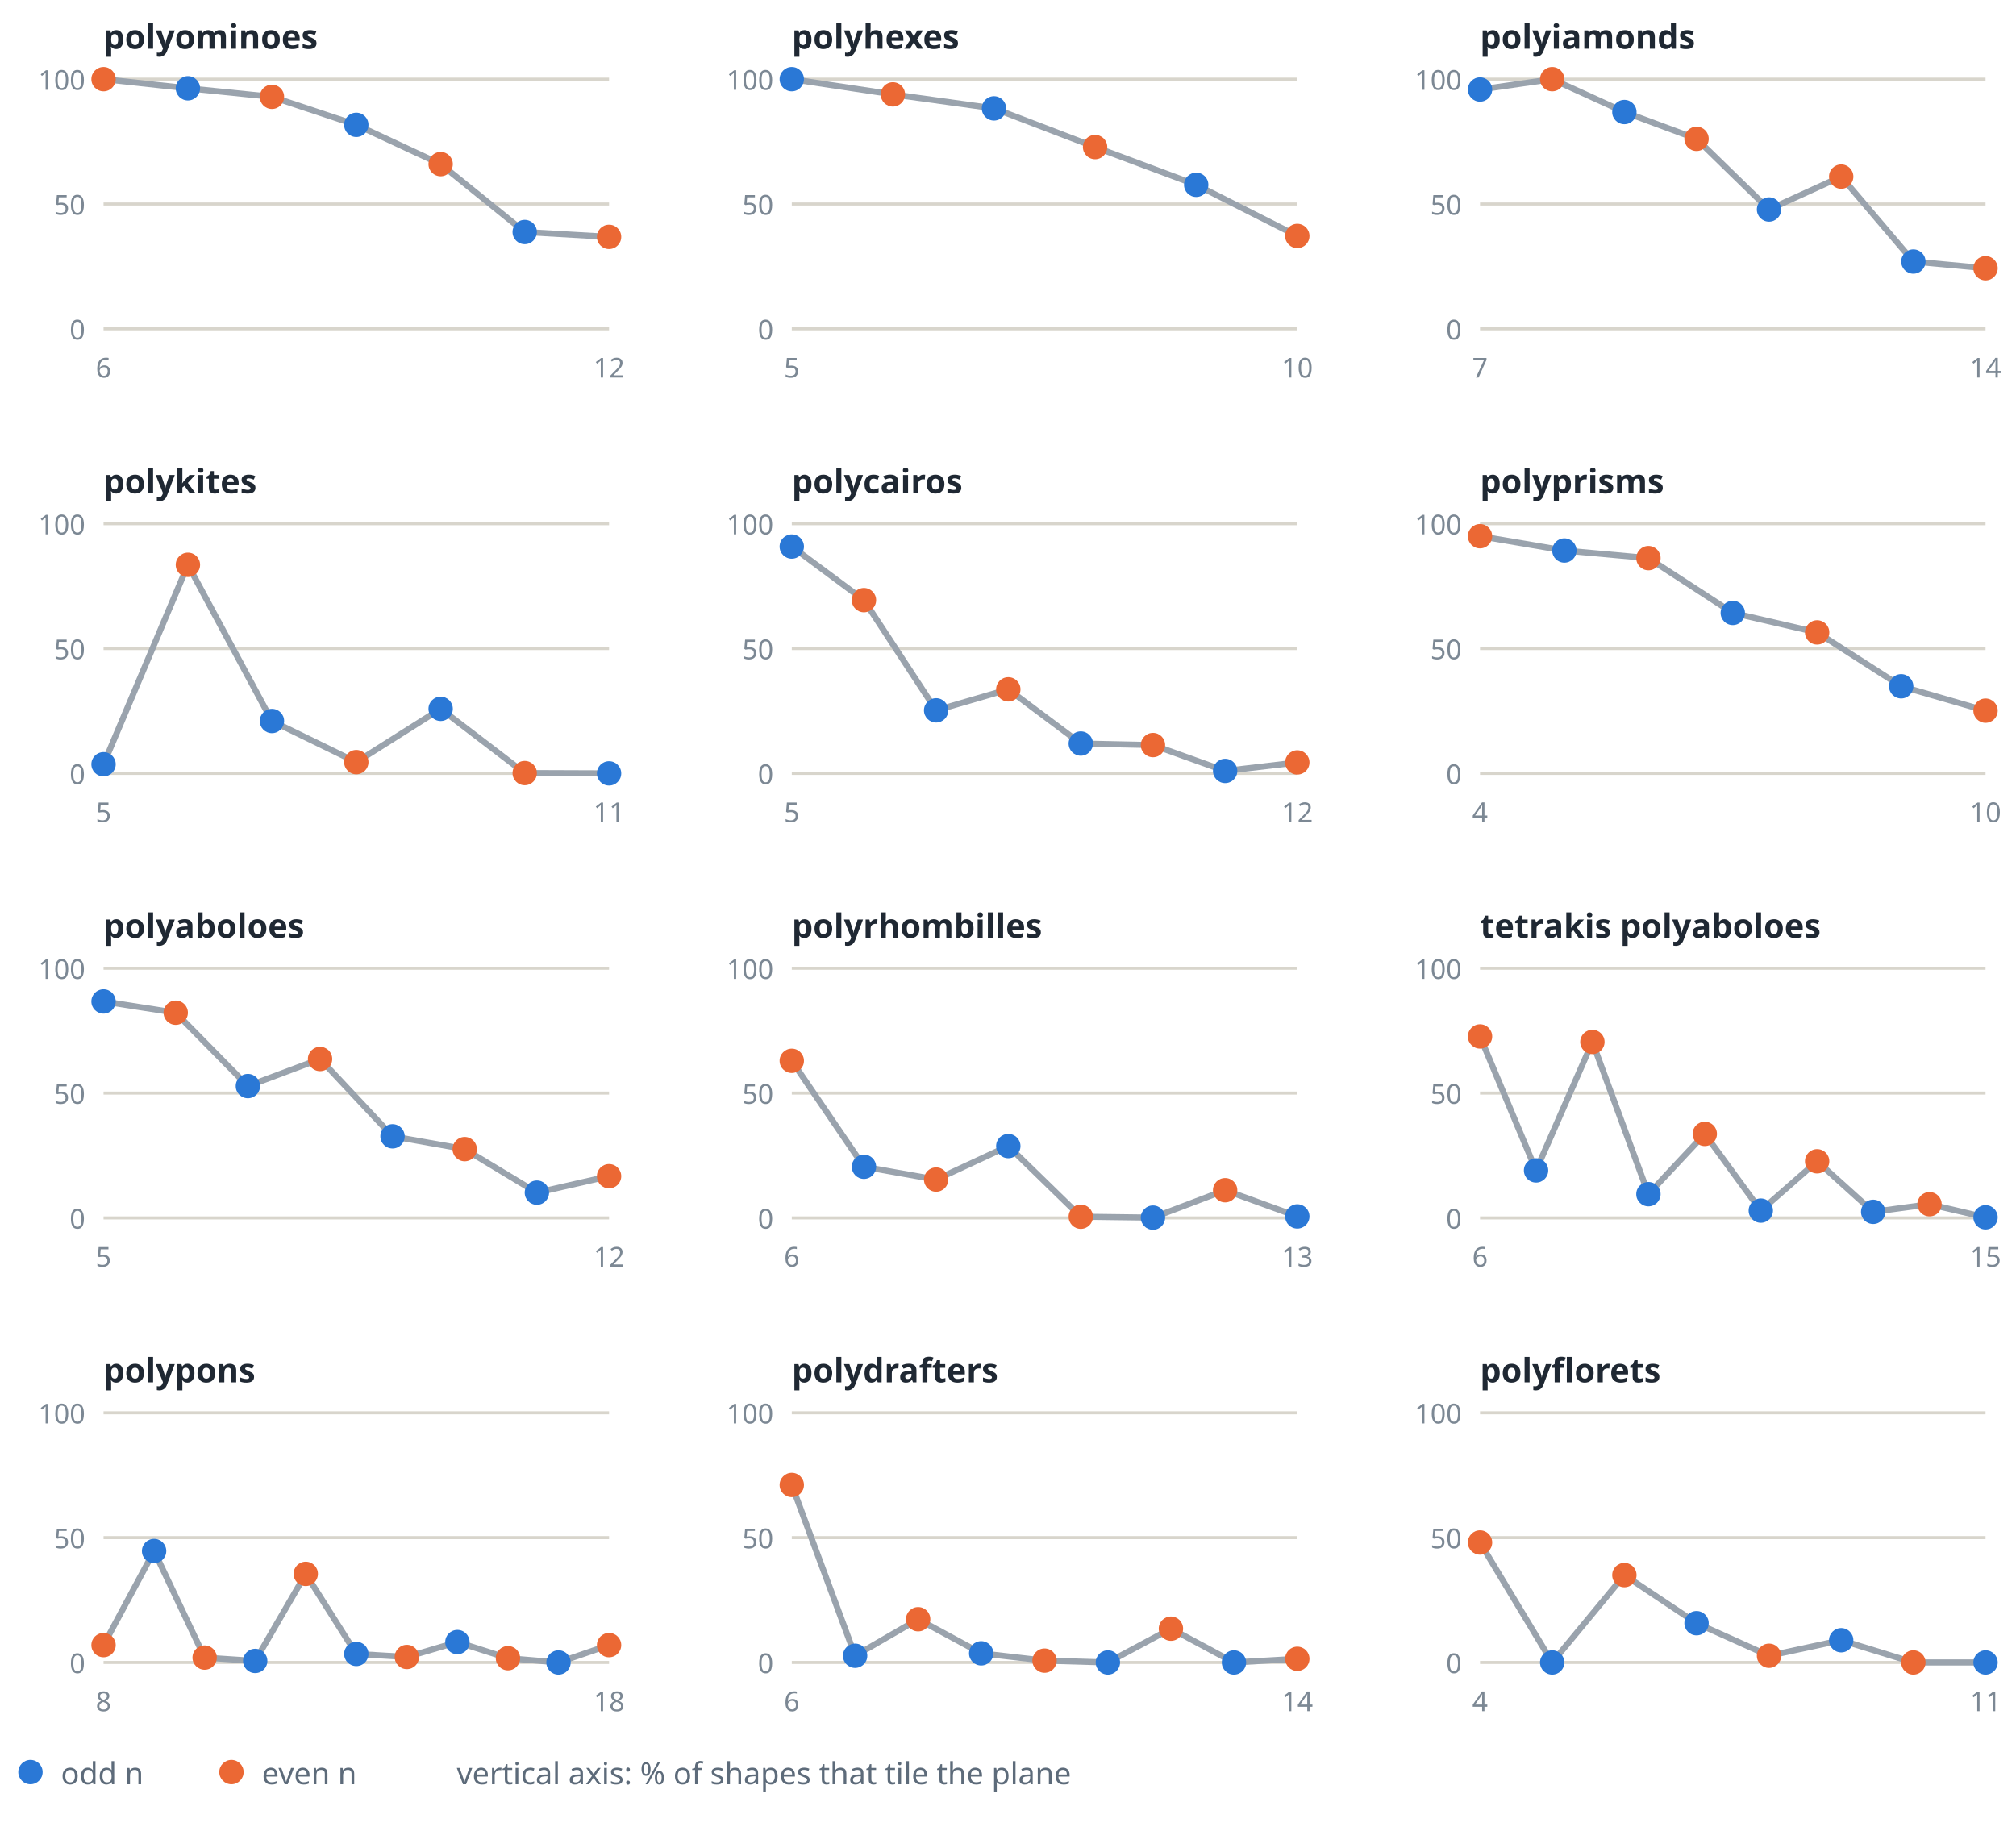
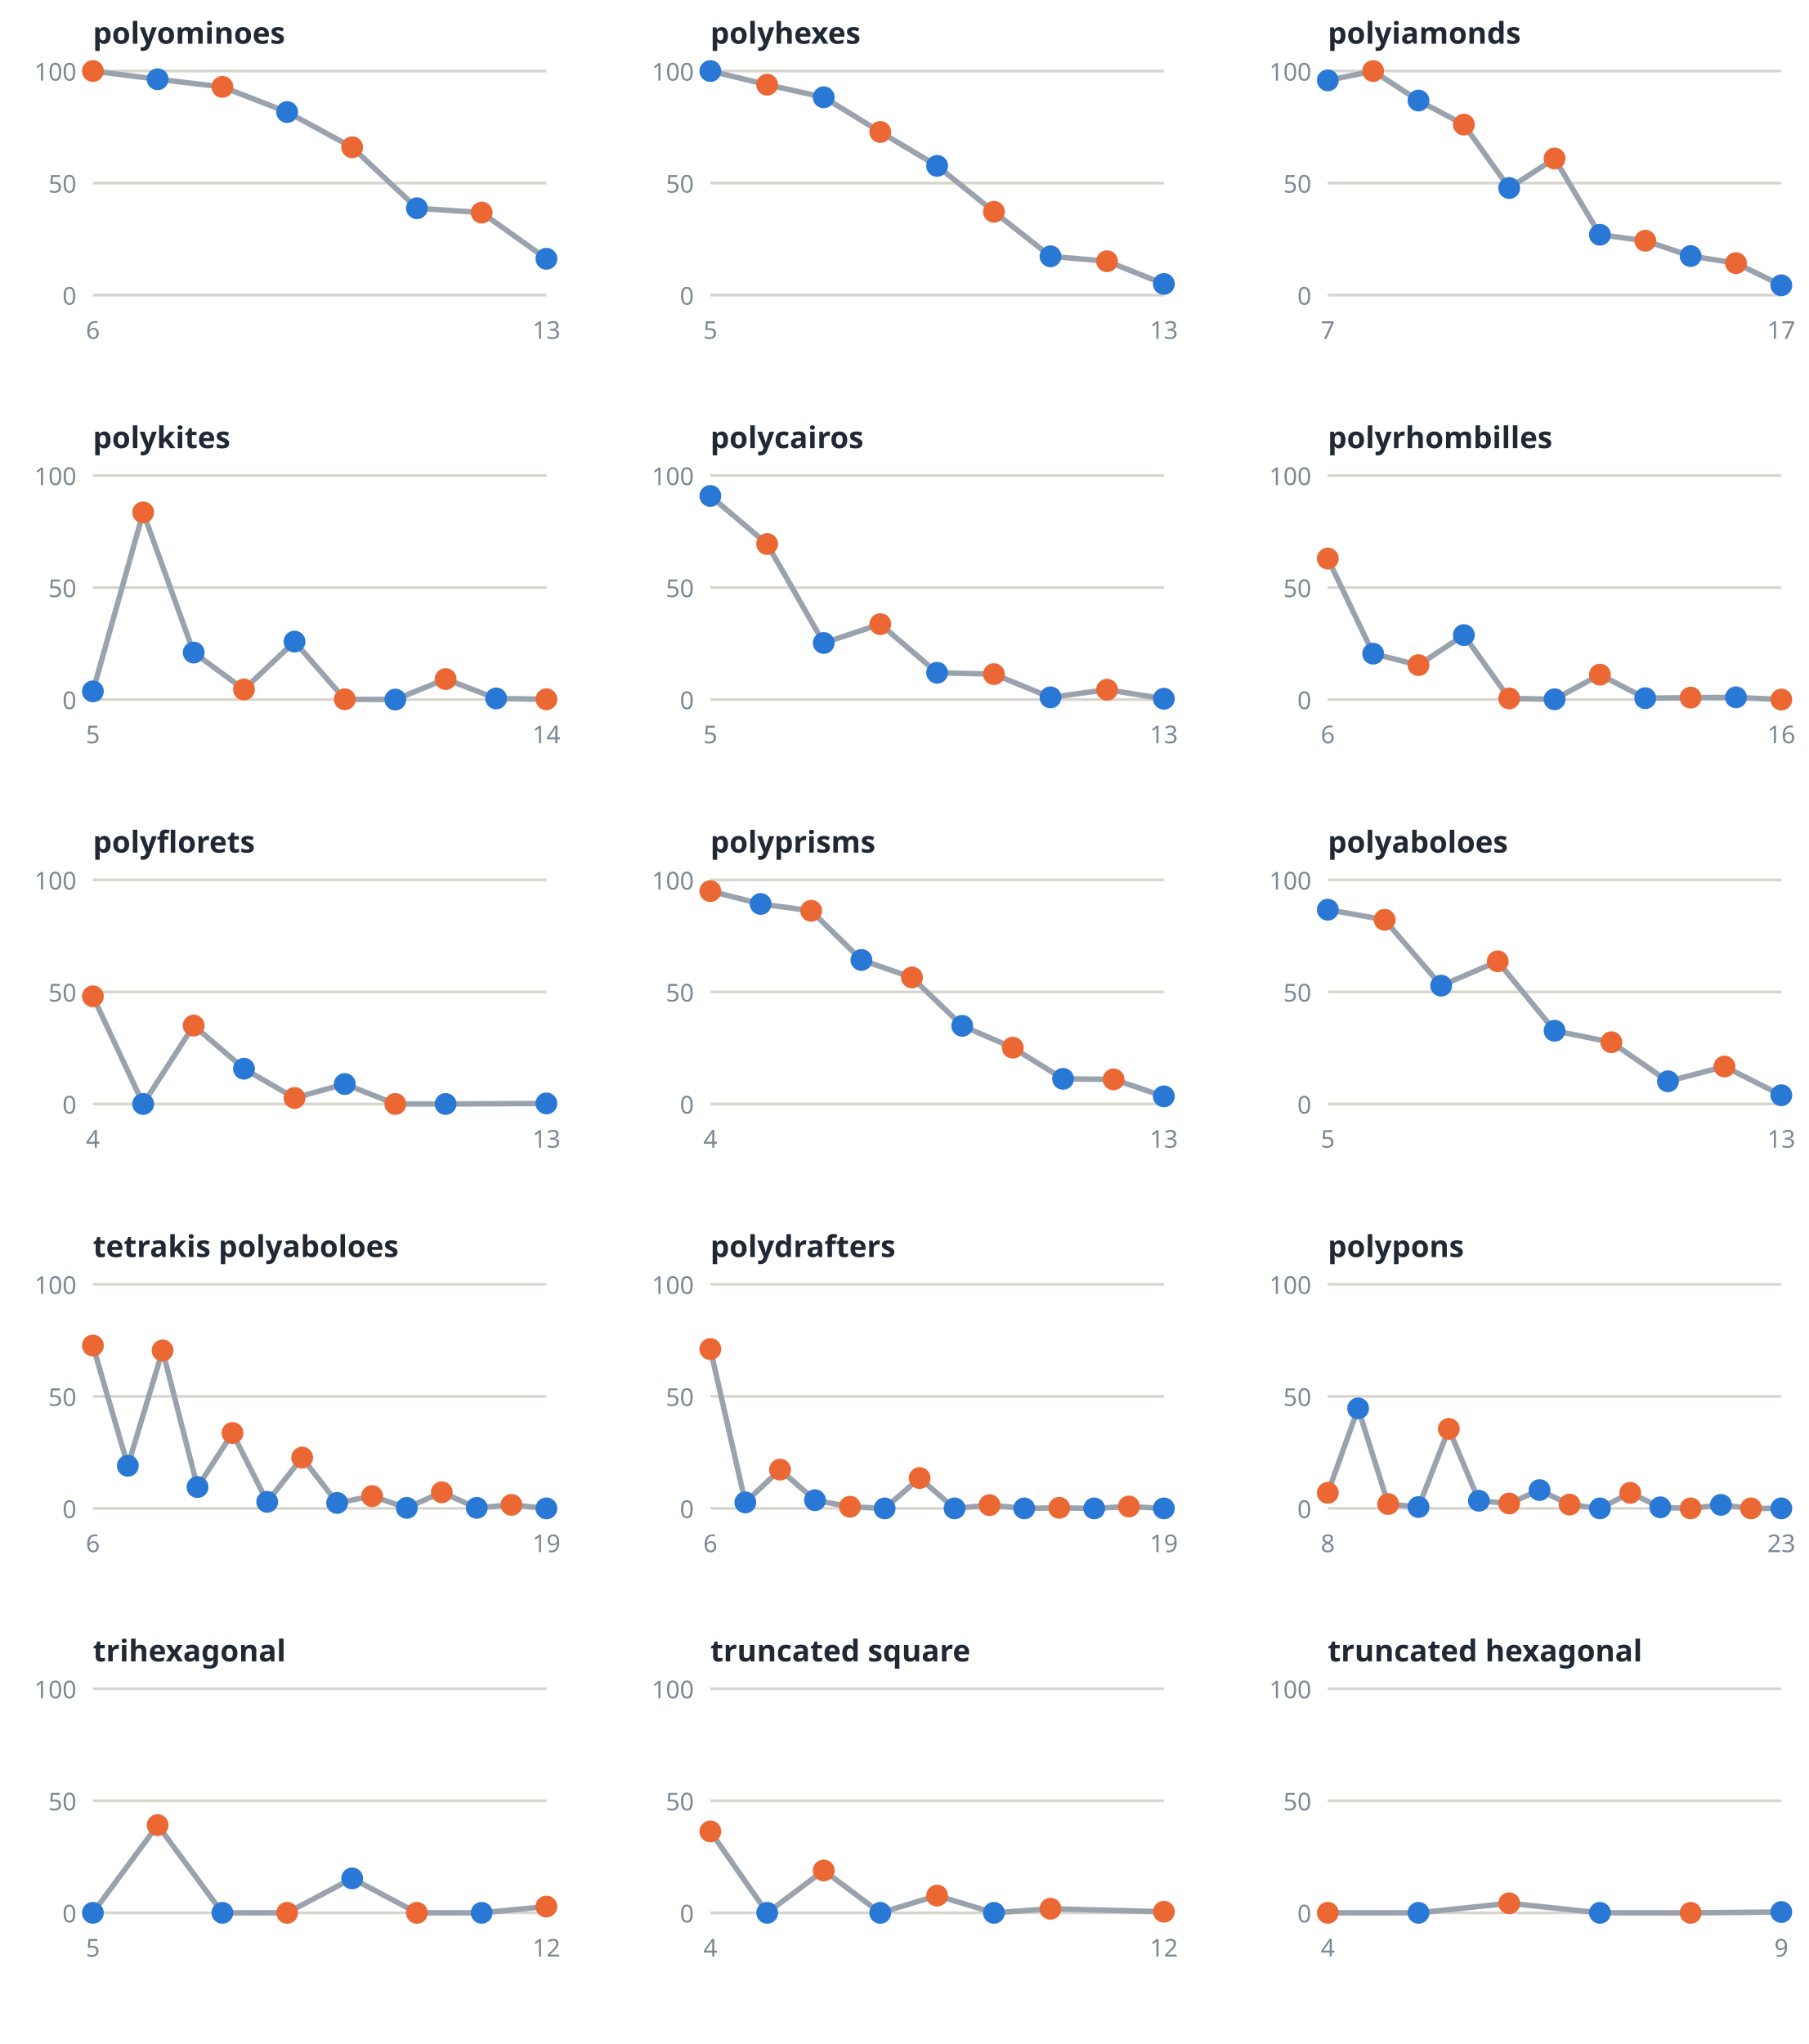
- <svg xmlns="http://www.w3.org/2000/svg" viewBox="0 0 662 600" width="100%" role="img" aria-label="Fraction of shapes that tile the plane, by family and size">
+ <svg xmlns="http://www.w3.org/2000/svg" viewBox="0 0 662 748" width="100%" role="img" aria-label="Fraction of shapes that tile the plane, by family and size">
  <style>
 .ptitle{font:600 11px ui-sans-serif,system-ui,sans-serif;fill:#1f2833}
 .axis{font:9px ui-sans-serif,system-ui,sans-serif;fill:#7c8894}
 .grid{stroke:#d8d5cc;stroke-width:1}
 .series{fill:none;stroke:#9aa3ad;stroke-width:2;stroke-linejoin:round}
 .dot.odd{fill:#2a78d6}
 .dot.even{fill:#eb6834}
 .key{font:10px ui-sans-serif,system-ui,sans-serif;fill:#5d6b7a}
 @media (prefers-color-scheme: dark){
  .ptitle{fill:#e6e8ea} .axis{fill:#98a4b0} .grid{stroke:#313a44}
-   .series{stroke:#6b7480} .dot.odd{fill:#3987e5} .dot.even{fill:#d95926} .key{fill:#98a4b0}
+   .series{stroke:#6b7480} .dot.odd{fill:#3987e5} .dot.even{fill:#d9552a}
+   .key{fill:#9aa6b2}
 }
</style>
  <g class="panel">
    <text class="ptitle" x="34" y="16">polyominoes</text>
    <line class="grid" x1="34" y1="108.0" x2="200" y2="108.0" />
    <text class="axis" x="28" y="111.5" text-anchor="end">0</text>
    <line class="grid" x1="34" y1="67.0" x2="200" y2="67.0" />
    <text class="axis" x="28" y="70.5" text-anchor="end">50</text>
    <line class="grid" x1="34" y1="26.0" x2="200" y2="26.0" />
    <text class="axis" x="28" y="29.5" text-anchor="end">100</text>
-     <path class="series" d="M34.0,26.0 L61.7,29.0 L89.3,31.8 L117.0,41.0 L144.7,53.9 L172.3,76.2 L200.0,77.8" />
+     <path class="series" d="M34.0,26.0 L57.7,29.0 L81.4,31.8 L105.1,41.0 L128.9,53.9 L152.6,76.2 L176.3,77.8 L200.0,94.7" />
    <circle class="dot even" cx="34.0" cy="26.0" r="4" />
-     <circle class="dot odd" cx="61.7" cy="29.0" r="4" />
-     <circle class="dot even" cx="89.3" cy="31.8" r="4" />
-     <circle class="dot odd" cx="117.0" cy="41.0" r="4" />
-     <circle class="dot even" cx="144.7" cy="53.9" r="4" />
-     <circle class="dot odd" cx="172.3" cy="76.2" r="4" />
-     <circle class="dot even" cx="200.0" cy="77.8" r="4" />
+     <circle class="dot odd" cx="57.7" cy="29.0" r="4" />
+     <circle class="dot even" cx="81.4" cy="31.8" r="4" />
+     <circle class="dot odd" cx="105.1" cy="41.0" r="4" />
+     <circle class="dot even" cx="128.9" cy="53.9" r="4" />
+     <circle class="dot odd" cx="152.6" cy="76.2" r="4" />
+     <circle class="dot even" cx="176.3" cy="77.8" r="4" />
+     <circle class="dot odd" cx="200.0" cy="94.7" r="4" />
    <text class="axis" x="34.0" y="124" text-anchor="middle">6</text>
-     <text class="axis" x="200.0" y="124" text-anchor="middle">12</text>
+     <text class="axis" x="200.0" y="124" text-anchor="middle">13</text>
  </g>
  <g class="panel">
    <text class="ptitle" x="260" y="16">polyhexes</text>
    <line class="grid" x1="260" y1="108.0" x2="426" y2="108.0" />
    <text class="axis" x="254" y="111.5" text-anchor="end">0</text>
    <line class="grid" x1="260" y1="67.0" x2="426" y2="67.0" />
    <text class="axis" x="254" y="70.5" text-anchor="end">50</text>
    <line class="grid" x1="260" y1="26.0" x2="426" y2="26.0" />
    <text class="axis" x="254" y="29.5" text-anchor="end">100</text>
-     <path class="series" d="M260.0,26.0 L293.2,31.0 L326.4,35.6 L359.6,48.3 L392.8,60.7 L426.0,77.5" />
+     <path class="series" d="M260.0,26.0 L280.8,31.0 L301.5,35.6 L322.2,48.3 L343.0,60.7 L363.8,77.5 L384.5,93.8 L405.2,95.6 L426.0,103.9" />
    <circle class="dot odd" cx="260.0" cy="26.0" r="4" />
-     <circle class="dot even" cx="293.2" cy="31.0" r="4" />
-     <circle class="dot odd" cx="326.4" cy="35.6" r="4" />
-     <circle class="dot even" cx="359.6" cy="48.3" r="4" />
-     <circle class="dot odd" cx="392.8" cy="60.7" r="4" />
-     <circle class="dot even" cx="426.0" cy="77.5" r="4" />
+     <circle class="dot even" cx="280.8" cy="31.0" r="4" />
+     <circle class="dot odd" cx="301.5" cy="35.6" r="4" />
+     <circle class="dot even" cx="322.2" cy="48.3" r="4" />
+     <circle class="dot odd" cx="343.0" cy="60.7" r="4" />
+     <circle class="dot even" cx="363.8" cy="77.5" r="4" />
+     <circle class="dot odd" cx="384.5" cy="93.8" r="4" />
+     <circle class="dot even" cx="405.2" cy="95.6" r="4" />
+     <circle class="dot odd" cx="426.0" cy="103.9" r="4" />
    <text class="axis" x="260.0" y="124" text-anchor="middle">5</text>
-     <text class="axis" x="426.0" y="124" text-anchor="middle">10</text>
+     <text class="axis" x="426.0" y="124" text-anchor="middle">13</text>
  </g>
  <g class="panel">
    <text class="ptitle" x="486" y="16">polyiamonds</text>
    <line class="grid" x1="486" y1="108.0" x2="652" y2="108.0" />
    <text class="axis" x="480" y="111.5" text-anchor="end">0</text>
    <line class="grid" x1="486" y1="67.0" x2="652" y2="67.0" />
    <text class="axis" x="480" y="70.5" text-anchor="end">50</text>
    <line class="grid" x1="486" y1="26.0" x2="652" y2="26.0" />
    <text class="axis" x="480" y="29.5" text-anchor="end">100</text>
-     <path class="series" d="M486.0,29.4 L509.7,26.0 L533.4,36.8 L557.1,45.6 L580.9,68.8 L604.6,58.0 L628.3,85.9 L652.0,88.1" />
+     <path class="series" d="M486.0,29.4 L502.6,26.0 L519.2,36.8 L535.8,45.6 L552.4,68.8 L569.0,58.0 L585.6,85.9 L602.2,88.1 L618.8,93.7 L635.4,96.3 L652.0,104.4" />
    <circle class="dot odd" cx="486.0" cy="29.4" r="4" />
-     <circle class="dot even" cx="509.7" cy="26.0" r="4" />
-     <circle class="dot odd" cx="533.4" cy="36.8" r="4" />
-     <circle class="dot even" cx="557.1" cy="45.6" r="4" />
-     <circle class="dot odd" cx="580.9" cy="68.8" r="4" />
-     <circle class="dot even" cx="604.6" cy="58.0" r="4" />
-     <circle class="dot odd" cx="628.3" cy="85.9" r="4" />
-     <circle class="dot even" cx="652.0" cy="88.1" r="4" />
+     <circle class="dot even" cx="502.6" cy="26.0" r="4" />
+     <circle class="dot odd" cx="519.2" cy="36.8" r="4" />
+     <circle class="dot even" cx="535.8" cy="45.6" r="4" />
+     <circle class="dot odd" cx="552.4" cy="68.8" r="4" />
+     <circle class="dot even" cx="569.0" cy="58.0" r="4" />
+     <circle class="dot odd" cx="585.6" cy="85.9" r="4" />
+     <circle class="dot even" cx="602.2" cy="88.1" r="4" />
+     <circle class="dot odd" cx="618.8" cy="93.7" r="4" />
+     <circle class="dot even" cx="635.4" cy="96.3" r="4" />
+     <circle class="dot odd" cx="652.0" cy="104.4" r="4" />
    <text class="axis" x="486.0" y="124" text-anchor="middle">7</text>
-     <text class="axis" x="652.0" y="124" text-anchor="middle">14</text>
-   </g>
-   <g class="panel">
-     <text class="ptitle" x="34" y="162">polykites</text>
-     <line class="grid" x1="34" y1="254.0" x2="200" y2="254.0" />
-     <text class="axis" x="28" y="257.5" text-anchor="end">0</text>
-     <line class="grid" x1="34" y1="213.0" x2="200" y2="213.0" />
-     <text class="axis" x="28" y="216.5" text-anchor="end">50</text>
-     <line class="grid" x1="34" y1="172.0" x2="200" y2="172.0" />
-     <text class="axis" x="28" y="175.5" text-anchor="end">100</text>
-     <path class="series" d="M34.0,251.0 L61.7,185.5 L89.3,236.8 L117.0,250.3 L144.7,232.8 L172.3,253.9 L200.0,254.0" />
-     <circle class="dot odd" cx="34.0" cy="251.0" r="4" />
-     <circle class="dot even" cx="61.7" cy="185.5" r="4" />
-     <circle class="dot odd" cx="89.3" cy="236.8" r="4" />
-     <circle class="dot even" cx="117.0" cy="250.3" r="4" />
-     <circle class="dot odd" cx="144.7" cy="232.8" r="4" />
-     <circle class="dot even" cx="172.3" cy="253.9" r="4" />
-     <circle class="dot odd" cx="200.0" cy="254.0" r="4" />
-     <text class="axis" x="34.0" y="270" text-anchor="middle">5</text>
-     <text class="axis" x="200.0" y="270" text-anchor="middle">11</text>
-   </g>
-   <g class="panel">
-     <text class="ptitle" x="260" y="162">polycairos</text>
-     <line class="grid" x1="260" y1="254.0" x2="426" y2="254.0" />
-     <text class="axis" x="254" y="257.5" text-anchor="end">0</text>
-     <line class="grid" x1="260" y1="213.0" x2="426" y2="213.0" />
-     <text class="axis" x="254" y="216.5" text-anchor="end">50</text>
-     <line class="grid" x1="260" y1="172.0" x2="426" y2="172.0" />
-     <text class="axis" x="254" y="175.5" text-anchor="end">100</text>
-     <path class="series" d="M260.0,179.5 L283.7,197.1 L307.4,233.3 L331.1,226.4 L354.9,244.2 L378.6,244.7 L402.3,253.2 L426.0,250.4" />
-     <circle class="dot odd" cx="260.0" cy="179.5" r="4" />
-     <circle class="dot even" cx="283.7" cy="197.1" r="4" />
-     <circle class="dot odd" cx="307.4" cy="233.3" r="4" />
-     <circle class="dot even" cx="331.1" cy="226.4" r="4" />
-     <circle class="dot odd" cx="354.9" cy="244.2" r="4" />
-     <circle class="dot even" cx="378.6" cy="244.7" r="4" />
-     <circle class="dot odd" cx="402.3" cy="253.2" r="4" />
-     <circle class="dot even" cx="426.0" cy="250.4" r="4" />
-     <text class="axis" x="260.0" y="270" text-anchor="middle">5</text>
-     <text class="axis" x="426.0" y="270" text-anchor="middle">12</text>
-   </g>
-   <g class="panel">
-     <text class="ptitle" x="486" y="162">polyprisms</text>
-     <line class="grid" x1="486" y1="254.0" x2="652" y2="254.0" />
-     <text class="axis" x="480" y="257.5" text-anchor="end">0</text>
-     <line class="grid" x1="486" y1="213.0" x2="652" y2="213.0" />
-     <text class="axis" x="480" y="216.5" text-anchor="end">50</text>
-     <line class="grid" x1="486" y1="172.0" x2="652" y2="172.0" />
-     <text class="axis" x="480" y="175.5" text-anchor="end">100</text>
-     <path class="series" d="M486.0,176.1 L513.7,180.8 L541.3,183.3 L569.0,201.3 L596.7,207.7 L624.3,225.4 L652.0,233.4" />
-     <circle class="dot even" cx="486.0" cy="176.1" r="4" />
-     <circle class="dot odd" cx="513.7" cy="180.8" r="4" />
-     <circle class="dot even" cx="541.3" cy="183.3" r="4" />
-     <circle class="dot odd" cx="569.0" cy="201.3" r="4" />
-     <circle class="dot even" cx="596.7" cy="207.7" r="4" />
-     <circle class="dot odd" cx="624.3" cy="225.4" r="4" />
-     <circle class="dot even" cx="652.0" cy="233.4" r="4" />
-     <text class="axis" x="486.0" y="270" text-anchor="middle">4</text>
-     <text class="axis" x="652.0" y="270" text-anchor="middle">10</text>
-   </g>
-   <g class="panel">
-     <text class="ptitle" x="34" y="308">polyaboloes</text>
-     <line class="grid" x1="34" y1="400.0" x2="200" y2="400.0" />
-     <text class="axis" x="28" y="403.5" text-anchor="end">0</text>
-     <line class="grid" x1="34" y1="359.0" x2="200" y2="359.0" />
-     <text class="axis" x="28" y="362.5" text-anchor="end">50</text>
-     <line class="grid" x1="34" y1="318.0" x2="200" y2="318.0" />
-     <text class="axis" x="28" y="321.5" text-anchor="end">100</text>
-     <path class="series" d="M34.0,328.9 L57.7,332.6 L81.4,356.7 L105.1,347.8 L128.9,373.2 L152.6,377.4 L176.3,391.7 L200.0,386.3" />
-     <circle class="dot odd" cx="34.0" cy="328.9" r="4" />
-     <circle class="dot even" cx="57.7" cy="332.6" r="4" />
-     <circle class="dot odd" cx="81.4" cy="356.7" r="4" />
-     <circle class="dot even" cx="105.1" cy="347.8" r="4" />
-     <circle class="dot odd" cx="128.9" cy="373.2" r="4" />
-     <circle class="dot even" cx="152.6" cy="377.4" r="4" />
-     <circle class="dot odd" cx="176.3" cy="391.7" r="4" />
-     <circle class="dot even" cx="200.0" cy="386.3" r="4" />
-     <text class="axis" x="34.0" y="416" text-anchor="middle">5</text>
-     <text class="axis" x="200.0" y="416" text-anchor="middle">12</text>
-   </g>
-   <g class="panel">
-     <text class="ptitle" x="260" y="308">polyrhombilles</text>
-     <line class="grid" x1="260" y1="400.0" x2="426" y2="400.0" />
-     <text class="axis" x="254" y="403.5" text-anchor="end">0</text>
-     <line class="grid" x1="260" y1="359.0" x2="426" y2="359.0" />
-     <text class="axis" x="254" y="362.5" text-anchor="end">50</text>
-     <line class="grid" x1="260" y1="318.0" x2="426" y2="318.0" />
-     <text class="axis" x="254" y="321.5" text-anchor="end">100</text>
-     <path class="series" d="M260.0,348.4 L283.7,383.2 L307.4,387.4 L331.1,376.4 L354.9,399.6 L378.6,399.9 L402.3,390.9 L426.0,399.5" />
-     <circle class="dot even" cx="260.0" cy="348.4" r="4" />
-     <circle class="dot odd" cx="283.7" cy="383.2" r="4" />
-     <circle class="dot even" cx="307.4" cy="387.4" r="4" />
-     <circle class="dot odd" cx="331.1" cy="376.4" r="4" />
-     <circle class="dot even" cx="354.9" cy="399.6" r="4" />
-     <circle class="dot odd" cx="378.6" cy="399.9" r="4" />
-     <circle class="dot even" cx="402.3" cy="390.9" r="4" />
-     <circle class="dot odd" cx="426.0" cy="399.5" r="4" />
-     <text class="axis" x="260.0" y="416" text-anchor="middle">6</text>
-     <text class="axis" x="426.0" y="416" text-anchor="middle">13</text>
-   </g>
-   <g class="panel">
-     <text class="ptitle" x="486" y="308">tetrakis polyaboloes</text>
-     <line class="grid" x1="486" y1="400.0" x2="652" y2="400.0" />
-     <text class="axis" x="480" y="403.5" text-anchor="end">0</text>
-     <line class="grid" x1="486" y1="359.0" x2="652" y2="359.0" />
-     <text class="axis" x="480" y="362.5" text-anchor="end">50</text>
-     <line class="grid" x1="486" y1="318.0" x2="652" y2="318.0" />
-     <text class="axis" x="480" y="321.5" text-anchor="end">100</text>
-     <path class="series" d="M486.0,340.4 L504.4,384.4 L522.9,342.2 L541.3,392.2 L559.8,372.4 L578.2,397.6 L596.7,381.4 L615.1,398.0 L633.6,395.5 L652.0,399.8" />
-     <circle class="dot even" cx="486.0" cy="340.4" r="4" />
-     <circle class="dot odd" cx="504.4" cy="384.4" r="4" />
-     <circle class="dot even" cx="522.9" cy="342.2" r="4" />
-     <circle class="dot odd" cx="541.3" cy="392.2" r="4" />
-     <circle class="dot even" cx="559.8" cy="372.4" r="4" />
-     <circle class="dot odd" cx="578.2" cy="397.6" r="4" />
-     <circle class="dot even" cx="596.7" cy="381.4" r="4" />
-     <circle class="dot odd" cx="615.1" cy="398.0" r="4" />
-     <circle class="dot even" cx="633.6" cy="395.5" r="4" />
-     <circle class="dot odd" cx="652.0" cy="399.8" r="4" />
-     <text class="axis" x="486.0" y="416" text-anchor="middle">6</text>
-     <text class="axis" x="652.0" y="416" text-anchor="middle">15</text>
-   </g>
-   <g class="panel">
-     <text class="ptitle" x="34" y="454">polypons</text>
-     <line class="grid" x1="34" y1="546.0" x2="200" y2="546.0" />
-     <text class="axis" x="28" y="549.5" text-anchor="end">0</text>
-     <line class="grid" x1="34" y1="505.0" x2="200" y2="505.0" />
-     <text class="axis" x="28" y="508.5" text-anchor="end">50</text>
-     <line class="grid" x1="34" y1="464.0" x2="200" y2="464.0" />
-     <text class="axis" x="28" y="467.5" text-anchor="end">100</text>
-     <path class="series" d="M34.0,540.3 L50.6,509.4 L67.2,544.4 L83.8,545.5 L100.4,516.9 L117.0,543.2 L133.6,544.2 L150.2,539.3 L166.8,544.6 L183.4,546.0 L200.0,540.3" />
-     <circle class="dot even" cx="34.0" cy="540.3" r="4" />
-     <circle class="dot odd" cx="50.6" cy="509.4" r="4" />
-     <circle class="dot even" cx="67.2" cy="544.4" r="4" />
-     <circle class="dot odd" cx="83.8" cy="545.5" r="4" />
-     <circle class="dot even" cx="100.4" cy="516.9" r="4" />
-     <circle class="dot odd" cx="117.0" cy="543.2" r="4" />
-     <circle class="dot even" cx="133.6" cy="544.2" r="4" />
-     <circle class="dot odd" cx="150.2" cy="539.3" r="4" />
-     <circle class="dot even" cx="166.8" cy="544.6" r="4" />
-     <circle class="dot odd" cx="183.4" cy="546.0" r="4" />
-     <circle class="dot even" cx="200.0" cy="540.3" r="4" />
-     <text class="axis" x="34.0" y="562" text-anchor="middle">8</text>
-     <text class="axis" x="200.0" y="562" text-anchor="middle">18</text>
-   </g>
-   <g class="panel">
-     <text class="ptitle" x="260" y="454">polydrafters</text>
-     <line class="grid" x1="260" y1="546.0" x2="426" y2="546.0" />
-     <text class="axis" x="254" y="549.5" text-anchor="end">0</text>
-     <line class="grid" x1="260" y1="505.0" x2="426" y2="505.0" />
-     <text class="axis" x="254" y="508.5" text-anchor="end">50</text>
-     <line class="grid" x1="260" y1="464.0" x2="426" y2="464.0" />
-     <text class="axis" x="254" y="467.5" text-anchor="end">100</text>
-     <path class="series" d="M260.0,487.7 L280.8,543.8 L301.5,531.8 L322.2,543.0 L343.0,545.4 L363.8,546.0 L384.5,534.9 L405.2,546.0 L426.0,544.8" />
-     <circle class="dot even" cx="260.0" cy="487.7" r="4" />
-     <circle class="dot odd" cx="280.8" cy="543.8" r="4" />
-     <circle class="dot even" cx="301.5" cy="531.8" r="4" />
-     <circle class="dot odd" cx="322.2" cy="543.0" r="4" />
-     <circle class="dot even" cx="343.0" cy="545.4" r="4" />
-     <circle class="dot odd" cx="363.8" cy="546.0" r="4" />
-     <circle class="dot even" cx="384.5" cy="534.9" r="4" />
-     <circle class="dot odd" cx="405.2" cy="546.0" r="4" />
-     <circle class="dot even" cx="426.0" cy="544.8" r="4" />
-     <text class="axis" x="260.0" y="562" text-anchor="middle">6</text>
-     <text class="axis" x="426.0" y="562" text-anchor="middle">14</text>
-   </g>
-   <g class="panel">
-     <text class="ptitle" x="486" y="454">polyflorets</text>
-     <line class="grid" x1="486" y1="546.0" x2="652" y2="546.0" />
-     <text class="axis" x="480" y="549.5" text-anchor="end">0</text>
-     <line class="grid" x1="486" y1="505.0" x2="652" y2="505.0" />
-     <text class="axis" x="480" y="508.5" text-anchor="end">50</text>
-     <line class="grid" x1="486" y1="464.0" x2="652" y2="464.0" />
-     <text class="axis" x="480" y="467.5" text-anchor="end">100</text>
-     <path class="series" d="M486.0,506.6 L509.7,546.0 L533.4,517.3 L557.1,533.1 L580.9,543.8 L604.6,538.7 L628.3,546.0 L652.0,546.0" />
-     <circle class="dot even" cx="486.0" cy="506.6" r="4" />
-     <circle class="dot odd" cx="509.7" cy="546.0" r="4" />
-     <circle class="dot even" cx="533.4" cy="517.3" r="4" />
-     <circle class="dot odd" cx="557.1" cy="533.1" r="4" />
-     <circle class="dot even" cx="580.9" cy="543.8" r="4" />
-     <circle class="dot odd" cx="604.6" cy="538.7" r="4" />
-     <circle class="dot even" cx="628.3" cy="546.0" r="4" />
-     <circle class="dot odd" cx="652.0" cy="546.0" r="4" />
-     <text class="axis" x="486.0" y="562" text-anchor="middle">4</text>
-     <text class="axis" x="652.0" y="562" text-anchor="middle">11</text>
-   </g>
-   <circle class="dot odd" cx="10" cy="582" r="4" />
-   <text class="key" x="20" y="586">odd n</text>
-   <circle class="dot even" cx="76" cy="582" r="4" />
-   <text class="key" x="86" y="586">even n</text>
-   <text class="key" x="150" y="586">vertical axis: % of shapes that tile the plane</text>
+     <text class="axis" x="652.0" y="124" text-anchor="middle">17</text>
+   </g>
+   <g class="panel">
+     <text class="ptitle" x="34" y="164">polykites</text>
+     <line class="grid" x1="34" y1="256.0" x2="200" y2="256.0" />
+     <text class="axis" x="28" y="259.5" text-anchor="end">0</text>
+     <line class="grid" x1="34" y1="215.0" x2="200" y2="215.0" />
+     <text class="axis" x="28" y="218.5" text-anchor="end">50</text>
+     <line class="grid" x1="34" y1="174.0" x2="200" y2="174.0" />
+     <text class="axis" x="28" y="177.5" text-anchor="end">100</text>
+     <path class="series" d="M34.0,253.0 L52.4,187.5 L70.9,238.8 L89.3,252.3 L107.8,234.8 L126.2,255.9 L144.7,256.0 L163.1,248.5 L181.6,255.6 L200.0,255.9" />
+     <circle class="dot odd" cx="34.0" cy="253.0" r="4" />
+     <circle class="dot even" cx="52.4" cy="187.5" r="4" />
+     <circle class="dot odd" cx="70.9" cy="238.8" r="4" />
+     <circle class="dot even" cx="89.3" cy="252.3" r="4" />
+     <circle class="dot odd" cx="107.8" cy="234.8" r="4" />
+     <circle class="dot even" cx="126.2" cy="255.9" r="4" />
+     <circle class="dot odd" cx="144.7" cy="256.0" r="4" />
+     <circle class="dot even" cx="163.1" cy="248.5" r="4" />
+     <circle class="dot odd" cx="181.6" cy="255.6" r="4" />
+     <circle class="dot even" cx="200.0" cy="255.9" r="4" />
+     <text class="axis" x="34.0" y="272" text-anchor="middle">5</text>
+     <text class="axis" x="200.0" y="272" text-anchor="middle">14</text>
+   </g>
+   <g class="panel">
+     <text class="ptitle" x="260" y="164">polycairos</text>
+     <line class="grid" x1="260" y1="256.0" x2="426" y2="256.0" />
+     <text class="axis" x="254" y="259.5" text-anchor="end">0</text>
+     <line class="grid" x1="260" y1="215.0" x2="426" y2="215.0" />
+     <text class="axis" x="254" y="218.5" text-anchor="end">50</text>
+     <line class="grid" x1="260" y1="174.0" x2="426" y2="174.0" />
+     <text class="axis" x="254" y="177.5" text-anchor="end">100</text>
+     <path class="series" d="M260.0,181.5 L280.8,199.1 L301.5,235.3 L322.2,228.4 L343.0,246.2 L363.8,246.7 L384.5,255.2 L405.2,252.4 L426.0,255.7" />
+     <circle class="dot odd" cx="260.0" cy="181.5" r="4" />
+     <circle class="dot even" cx="280.8" cy="199.1" r="4" />
+     <circle class="dot odd" cx="301.5" cy="235.3" r="4" />
+     <circle class="dot even" cx="322.2" cy="228.4" r="4" />
+     <circle class="dot odd" cx="343.0" cy="246.2" r="4" />
+     <circle class="dot even" cx="363.8" cy="246.7" r="4" />
+     <circle class="dot odd" cx="384.5" cy="255.2" r="4" />
+     <circle class="dot even" cx="405.2" cy="252.4" r="4" />
+     <circle class="dot odd" cx="426.0" cy="255.7" r="4" />
+     <text class="axis" x="260.0" y="272" text-anchor="middle">5</text>
+     <text class="axis" x="426.0" y="272" text-anchor="middle">13</text>
+   </g>
+   <g class="panel">
+     <text class="ptitle" x="486" y="164">polyrhombilles</text>
+     <line class="grid" x1="486" y1="256.0" x2="652" y2="256.0" />
+     <text class="axis" x="480" y="259.5" text-anchor="end">0</text>
+     <line class="grid" x1="486" y1="215.0" x2="652" y2="215.0" />
+     <text class="axis" x="480" y="218.5" text-anchor="end">50</text>
+     <line class="grid" x1="486" y1="174.0" x2="652" y2="174.0" />
+     <text class="axis" x="480" y="177.5" text-anchor="end">100</text>
+     <path class="series" d="M486.0,204.4 L502.6,239.2 L519.2,243.4 L535.8,232.4 L552.4,255.6 L569.0,255.9 L585.6,246.9 L602.2,255.5 L618.8,255.3 L635.4,255.2 L652.0,256.0" />
+     <circle class="dot even" cx="486.0" cy="204.4" r="4" />
+     <circle class="dot odd" cx="502.6" cy="239.2" r="4" />
+     <circle class="dot even" cx="519.2" cy="243.4" r="4" />
+     <circle class="dot odd" cx="535.8" cy="232.4" r="4" />
+     <circle class="dot even" cx="552.4" cy="255.6" r="4" />
+     <circle class="dot odd" cx="569.0" cy="255.9" r="4" />
+     <circle class="dot even" cx="585.6" cy="246.9" r="4" />
+     <circle class="dot odd" cx="602.2" cy="255.5" r="4" />
+     <circle class="dot even" cx="618.8" cy="255.3" r="4" />
+     <circle class="dot odd" cx="635.4" cy="255.2" r="4" />
+     <circle class="dot even" cx="652.0" cy="256.0" r="4" />
+     <text class="axis" x="486.0" y="272" text-anchor="middle">6</text>
+     <text class="axis" x="652.0" y="272" text-anchor="middle">16</text>
+   </g>
+   <g class="panel">
+     <text class="ptitle" x="34" y="312">polyflorets</text>
+     <line class="grid" x1="34" y1="404.0" x2="200" y2="404.0" />
+     <text class="axis" x="28" y="407.5" text-anchor="end">0</text>
+     <line class="grid" x1="34" y1="363.0" x2="200" y2="363.0" />
+     <text class="axis" x="28" y="366.5" text-anchor="end">50</text>
+     <line class="grid" x1="34" y1="322.0" x2="200" y2="322.0" />
+     <text class="axis" x="28" y="325.5" text-anchor="end">100</text>
+     <path class="series" d="M34.0,364.6 L52.4,404.0 L70.9,375.3 L89.3,391.1 L107.8,401.8 L126.2,396.7 L144.7,404.0 L163.1,404.0 L200.0,403.8" />
+     <circle class="dot even" cx="34.0" cy="364.6" r="4" />
+     <circle class="dot odd" cx="52.4" cy="404.0" r="4" />
+     <circle class="dot even" cx="70.9" cy="375.3" r="4" />
+     <circle class="dot odd" cx="89.3" cy="391.1" r="4" />
+     <circle class="dot even" cx="107.8" cy="401.8" r="4" />
+     <circle class="dot odd" cx="126.2" cy="396.7" r="4" />
+     <circle class="dot even" cx="144.7" cy="404.0" r="4" />
+     <circle class="dot odd" cx="163.1" cy="404.0" r="4" />
+     <circle class="dot odd" cx="200.0" cy="403.8" r="4" />
+     <text class="axis" x="34.0" y="420" text-anchor="middle">4</text>
+     <text class="axis" x="200.0" y="420" text-anchor="middle">13</text>
+   </g>
+   <g class="panel">
+     <text class="ptitle" x="260" y="312">polyprisms</text>
+     <line class="grid" x1="260" y1="404.0" x2="426" y2="404.0" />
+     <text class="axis" x="254" y="407.5" text-anchor="end">0</text>
+     <line class="grid" x1="260" y1="363.0" x2="426" y2="363.0" />
+     <text class="axis" x="254" y="366.5" text-anchor="end">50</text>
+     <line class="grid" x1="260" y1="322.0" x2="426" y2="322.0" />
+     <text class="axis" x="254" y="325.5" text-anchor="end">100</text>
+     <path class="series" d="M260.0,326.1 L278.4,330.8 L296.9,333.3 L315.3,351.3 L333.8,357.7 L352.2,375.4 L370.7,383.4 L389.1,394.8 L407.6,395.0 L426.0,401.2" />
+     <circle class="dot even" cx="260.0" cy="326.1" r="4" />
+     <circle class="dot odd" cx="278.4" cy="330.8" r="4" />
+     <circle class="dot even" cx="296.9" cy="333.3" r="4" />
+     <circle class="dot odd" cx="315.3" cy="351.3" r="4" />
+     <circle class="dot even" cx="333.8" cy="357.7" r="4" />
+     <circle class="dot odd" cx="352.2" cy="375.4" r="4" />
+     <circle class="dot even" cx="370.7" cy="383.4" r="4" />
+     <circle class="dot odd" cx="389.1" cy="394.8" r="4" />
+     <circle class="dot even" cx="407.6" cy="395.0" r="4" />
+     <circle class="dot odd" cx="426.0" cy="401.2" r="4" />
+     <text class="axis" x="260.0" y="420" text-anchor="middle">4</text>
+     <text class="axis" x="426.0" y="420" text-anchor="middle">13</text>
+   </g>
+   <g class="panel">
+     <text class="ptitle" x="486" y="312">polyaboloes</text>
+     <line class="grid" x1="486" y1="404.0" x2="652" y2="404.0" />
+     <text class="axis" x="480" y="407.5" text-anchor="end">0</text>
+     <line class="grid" x1="486" y1="363.0" x2="652" y2="363.0" />
+     <text class="axis" x="480" y="366.5" text-anchor="end">50</text>
+     <line class="grid" x1="486" y1="322.0" x2="652" y2="322.0" />
+     <text class="axis" x="480" y="325.5" text-anchor="end">100</text>
+     <path class="series" d="M486.0,332.9 L506.8,336.6 L527.5,360.7 L548.2,351.8 L569.0,377.2 L589.8,381.4 L610.5,395.7 L631.2,390.3 L652.0,400.8" />
+     <circle class="dot odd" cx="486.0" cy="332.9" r="4" />
+     <circle class="dot even" cx="506.8" cy="336.6" r="4" />
+     <circle class="dot odd" cx="527.5" cy="360.7" r="4" />
+     <circle class="dot even" cx="548.2" cy="351.8" r="4" />
+     <circle class="dot odd" cx="569.0" cy="377.2" r="4" />
+     <circle class="dot even" cx="589.8" cy="381.4" r="4" />
+     <circle class="dot odd" cx="610.5" cy="395.7" r="4" />
+     <circle class="dot even" cx="631.2" cy="390.3" r="4" />
+     <circle class="dot odd" cx="652.0" cy="400.8" r="4" />
+     <text class="axis" x="486.0" y="420" text-anchor="middle">5</text>
+     <text class="axis" x="652.0" y="420" text-anchor="middle">13</text>
+   </g>
+   <g class="panel">
+     <text class="ptitle" x="34" y="460">tetrakis polyaboloes</text>
+     <line class="grid" x1="34" y1="552.0" x2="200" y2="552.0" />
+     <text class="axis" x="28" y="555.5" text-anchor="end">0</text>
+     <line class="grid" x1="34" y1="511.0" x2="200" y2="511.0" />
+     <text class="axis" x="28" y="514.5" text-anchor="end">50</text>
+     <line class="grid" x1="34" y1="470.0" x2="200" y2="470.0" />
+     <text class="axis" x="28" y="473.5" text-anchor="end">100</text>
+     <path class="series" d="M34.0,492.4 L46.8,536.4 L59.5,494.2 L72.3,544.2 L85.1,524.4 L97.8,549.6 L110.6,533.4 L123.4,550.0 L136.2,547.5 L148.9,551.8 L161.7,546.1 L174.5,551.8 L187.2,550.7 L200.0,552.0" />
+     <circle class="dot even" cx="34.0" cy="492.4" r="4" />
+     <circle class="dot odd" cx="46.8" cy="536.4" r="4" />
+     <circle class="dot even" cx="59.5" cy="494.2" r="4" />
+     <circle class="dot odd" cx="72.3" cy="544.2" r="4" />
+     <circle class="dot even" cx="85.1" cy="524.4" r="4" />
+     <circle class="dot odd" cx="97.8" cy="549.6" r="4" />
+     <circle class="dot even" cx="110.6" cy="533.4" r="4" />
+     <circle class="dot odd" cx="123.4" cy="550.0" r="4" />
+     <circle class="dot even" cx="136.2" cy="547.5" r="4" />
+     <circle class="dot odd" cx="148.9" cy="551.8" r="4" />
+     <circle class="dot even" cx="161.7" cy="546.1" r="4" />
+     <circle class="dot odd" cx="174.5" cy="551.8" r="4" />
+     <circle class="dot even" cx="187.2" cy="550.7" r="4" />
+     <circle class="dot odd" cx="200.0" cy="552.0" r="4" />
+     <text class="axis" x="34.0" y="568" text-anchor="middle">6</text>
+     <text class="axis" x="200.0" y="568" text-anchor="middle">19</text>
+   </g>
+   <g class="panel">
+     <text class="ptitle" x="260" y="460">polydrafters</text>
+     <line class="grid" x1="260" y1="552.0" x2="426" y2="552.0" />
+     <text class="axis" x="254" y="555.5" text-anchor="end">0</text>
+     <line class="grid" x1="260" y1="511.0" x2="426" y2="511.0" />
+     <text class="axis" x="254" y="514.5" text-anchor="end">50</text>
+     <line class="grid" x1="260" y1="470.0" x2="426" y2="470.0" />
+     <text class="axis" x="254" y="473.5" text-anchor="end">100</text>
+     <path class="series" d="M260.0,493.7 L272.8,549.8 L285.5,537.8 L298.3,549.0 L311.1,551.4 L323.8,552.0 L336.6,540.9 L349.4,552.0 L362.2,550.8 L374.9,552.0 L387.7,551.8 L400.5,552.0 L413.2,551.3 L426.0,552.0" />
+     <circle class="dot even" cx="260.0" cy="493.7" r="4" />
+     <circle class="dot odd" cx="272.8" cy="549.8" r="4" />
+     <circle class="dot even" cx="285.5" cy="537.8" r="4" />
+     <circle class="dot odd" cx="298.3" cy="549.0" r="4" />
+     <circle class="dot even" cx="311.1" cy="551.4" r="4" />
+     <circle class="dot odd" cx="323.8" cy="552.0" r="4" />
+     <circle class="dot even" cx="336.6" cy="540.9" r="4" />
+     <circle class="dot odd" cx="349.4" cy="552.0" r="4" />
+     <circle class="dot even" cx="362.2" cy="550.8" r="4" />
+     <circle class="dot odd" cx="374.9" cy="552.0" r="4" />
+     <circle class="dot even" cx="387.7" cy="551.8" r="4" />
+     <circle class="dot odd" cx="400.5" cy="552.0" r="4" />
+     <circle class="dot even" cx="413.2" cy="551.3" r="4" />
+     <circle class="dot odd" cx="426.0" cy="552.0" r="4" />
+     <text class="axis" x="260.0" y="568" text-anchor="middle">6</text>
+     <text class="axis" x="426.0" y="568" text-anchor="middle">19</text>
+   </g>
+   <g class="panel">
+     <text class="ptitle" x="486" y="460">polypons</text>
+     <line class="grid" x1="486" y1="552.0" x2="652" y2="552.0" />
+     <text class="axis" x="480" y="555.5" text-anchor="end">0</text>
+     <line class="grid" x1="486" y1="511.0" x2="652" y2="511.0" />
+     <text class="axis" x="480" y="514.5" text-anchor="end">50</text>
+     <line class="grid" x1="486" y1="470.0" x2="652" y2="470.0" />
+     <text class="axis" x="480" y="473.5" text-anchor="end">100</text>
+     <path class="series" d="M486.0,546.3 L497.1,515.4 L508.1,550.4 L519.2,551.5 L530.3,522.9 L541.3,549.2 L552.4,550.2 L563.5,545.3 L574.5,550.6 L585.6,552.0 L596.7,546.3 L607.7,551.6 L618.8,552.0 L629.9,550.7 L640.9,552.0 L652.0,552.0" />
+     <circle class="dot even" cx="486.0" cy="546.3" r="4" />
+     <circle class="dot odd" cx="497.1" cy="515.4" r="4" />
+     <circle class="dot even" cx="508.1" cy="550.4" r="4" />
+     <circle class="dot odd" cx="519.2" cy="551.5" r="4" />
+     <circle class="dot even" cx="530.3" cy="522.9" r="4" />
+     <circle class="dot odd" cx="541.3" cy="549.2" r="4" />
+     <circle class="dot even" cx="552.4" cy="550.2" r="4" />
+     <circle class="dot odd" cx="563.5" cy="545.3" r="4" />
+     <circle class="dot even" cx="574.5" cy="550.6" r="4" />
+     <circle class="dot odd" cx="585.6" cy="552.0" r="4" />
+     <circle class="dot even" cx="596.7" cy="546.3" r="4" />
+     <circle class="dot odd" cx="607.7" cy="551.6" r="4" />
+     <circle class="dot even" cx="618.8" cy="552.0" r="4" />
+     <circle class="dot odd" cx="629.9" cy="550.7" r="4" />
+     <circle class="dot even" cx="640.9" cy="552.0" r="4" />
+     <circle class="dot odd" cx="652.0" cy="552.0" r="4" />
+     <text class="axis" x="486.0" y="568" text-anchor="middle">8</text>
+     <text class="axis" x="652.0" y="568" text-anchor="middle">23</text>
+   </g>
+   <g class="panel">
+     <text class="ptitle" x="34" y="608">trihexagonal</text>
+     <line class="grid" x1="34" y1="700.0" x2="200" y2="700.0" />
+     <text class="axis" x="28" y="703.5" text-anchor="end">0</text>
+     <line class="grid" x1="34" y1="659.0" x2="200" y2="659.0" />
+     <text class="axis" x="28" y="662.5" text-anchor="end">50</text>
+     <line class="grid" x1="34" y1="618.0" x2="200" y2="618.0" />
+     <text class="axis" x="28" y="621.5" text-anchor="end">100</text>
+     <path class="series" d="M34.0,700.0 L57.7,667.9 L81.4,700.0 L105.1,700.0 L128.9,687.4 L152.6,700.0 L176.3,700.0 L200.0,697.7" />
+     <circle class="dot odd" cx="34.0" cy="700.0" r="4" />
+     <circle class="dot even" cx="57.7" cy="667.9" r="4" />
+     <circle class="dot odd" cx="81.4" cy="700.0" r="4" />
+     <circle class="dot even" cx="105.1" cy="700.0" r="4" />
+     <circle class="dot odd" cx="128.9" cy="687.4" r="4" />
+     <circle class="dot even" cx="152.6" cy="700.0" r="4" />
+     <circle class="dot odd" cx="176.3" cy="700.0" r="4" />
+     <circle class="dot even" cx="200.0" cy="697.7" r="4" />
+     <text class="axis" x="34.0" y="716" text-anchor="middle">5</text>
+     <text class="axis" x="200.0" y="716" text-anchor="middle">12</text>
+   </g>
+   <g class="panel">
+     <text class="ptitle" x="260" y="608">truncated square</text>
+     <line class="grid" x1="260" y1="700.0" x2="426" y2="700.0" />
+     <text class="axis" x="254" y="703.5" text-anchor="end">0</text>
+     <line class="grid" x1="260" y1="659.0" x2="426" y2="659.0" />
+     <text class="axis" x="254" y="662.5" text-anchor="end">50</text>
+     <line class="grid" x1="260" y1="618.0" x2="426" y2="618.0" />
+     <text class="axis" x="254" y="621.5" text-anchor="end">100</text>
+     <path class="series" d="M260.0,670.2 L280.8,700.0 L301.5,684.5 L322.2,700.0 L343.0,693.7 L363.8,700.0 L384.5,698.5 L426.0,699.6" />
+     <circle class="dot even" cx="260.0" cy="670.2" r="4" />
+     <circle class="dot odd" cx="280.8" cy="700.0" r="4" />
+     <circle class="dot even" cx="301.5" cy="684.5" r="4" />
+     <circle class="dot odd" cx="322.2" cy="700.0" r="4" />
+     <circle class="dot even" cx="343.0" cy="693.7" r="4" />
+     <circle class="dot odd" cx="363.8" cy="700.0" r="4" />
+     <circle class="dot even" cx="384.5" cy="698.5" r="4" />
+     <circle class="dot even" cx="426.0" cy="699.6" r="4" />
+     <text class="axis" x="260.0" y="716" text-anchor="middle">4</text>
+     <text class="axis" x="426.0" y="716" text-anchor="middle">12</text>
+   </g>
+   <g class="panel">
+     <text class="ptitle" x="486" y="608">truncated hexagonal</text>
+     <line class="grid" x1="486" y1="700.0" x2="652" y2="700.0" />
+     <text class="axis" x="480" y="703.5" text-anchor="end">0</text>
+     <line class="grid" x1="486" y1="659.0" x2="652" y2="659.0" />
+     <text class="axis" x="480" y="662.5" text-anchor="end">50</text>
+     <line class="grid" x1="486" y1="618.0" x2="652" y2="618.0" />
+     <text class="axis" x="480" y="621.5" text-anchor="end">100</text>
+     <path class="series" d="M486.0,700.0 L519.2,700.0 L552.4,696.5 L585.6,700.0 L618.8,700.0 L652.0,699.7" />
+     <circle class="dot even" cx="486.0" cy="700.0" r="4" />
+     <circle class="dot odd" cx="519.2" cy="700.0" r="4" />
+     <circle class="dot even" cx="552.4" cy="696.5" r="4" />
+     <circle class="dot odd" cx="585.6" cy="700.0" r="4" />
+     <circle class="dot even" cx="618.8" cy="700.0" r="4" />
+     <circle class="dot odd" cx="652.0" cy="699.7" r="4" />
+     <text class="axis" x="486.0" y="716" text-anchor="middle">4</text>
+     <text class="axis" x="652.0" y="716" text-anchor="middle">9</text>
+   </g>
</svg>
